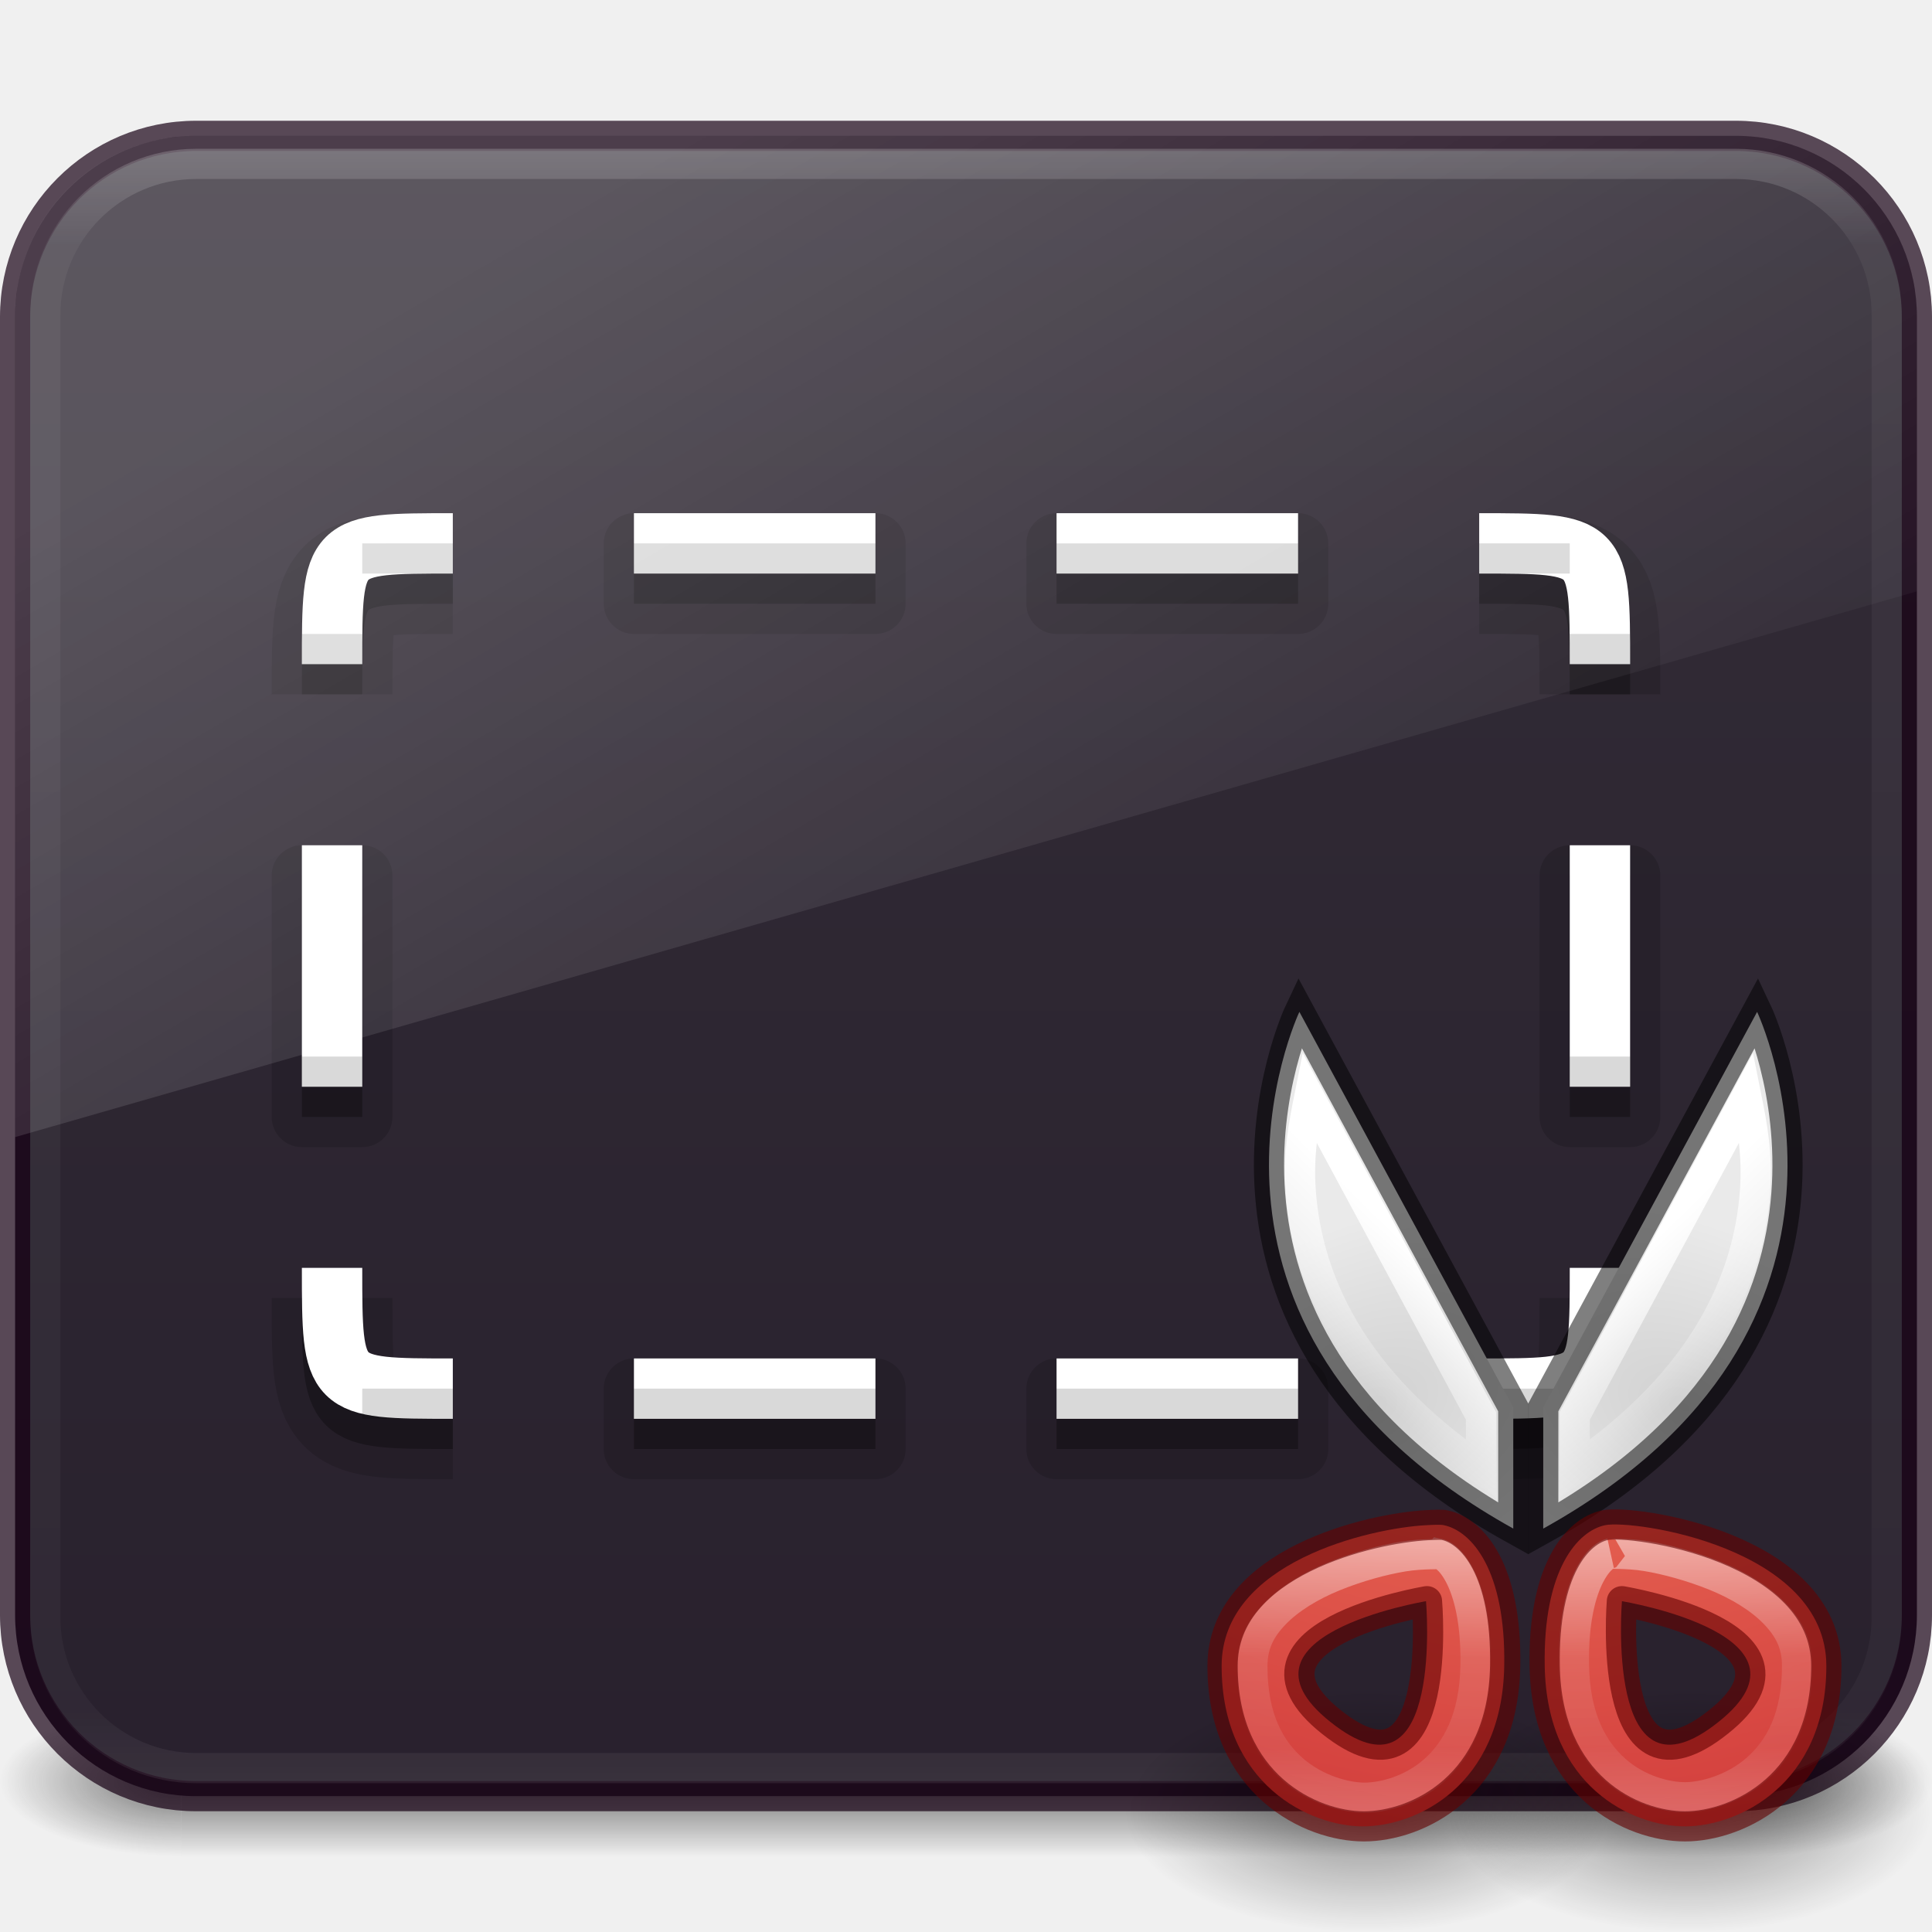
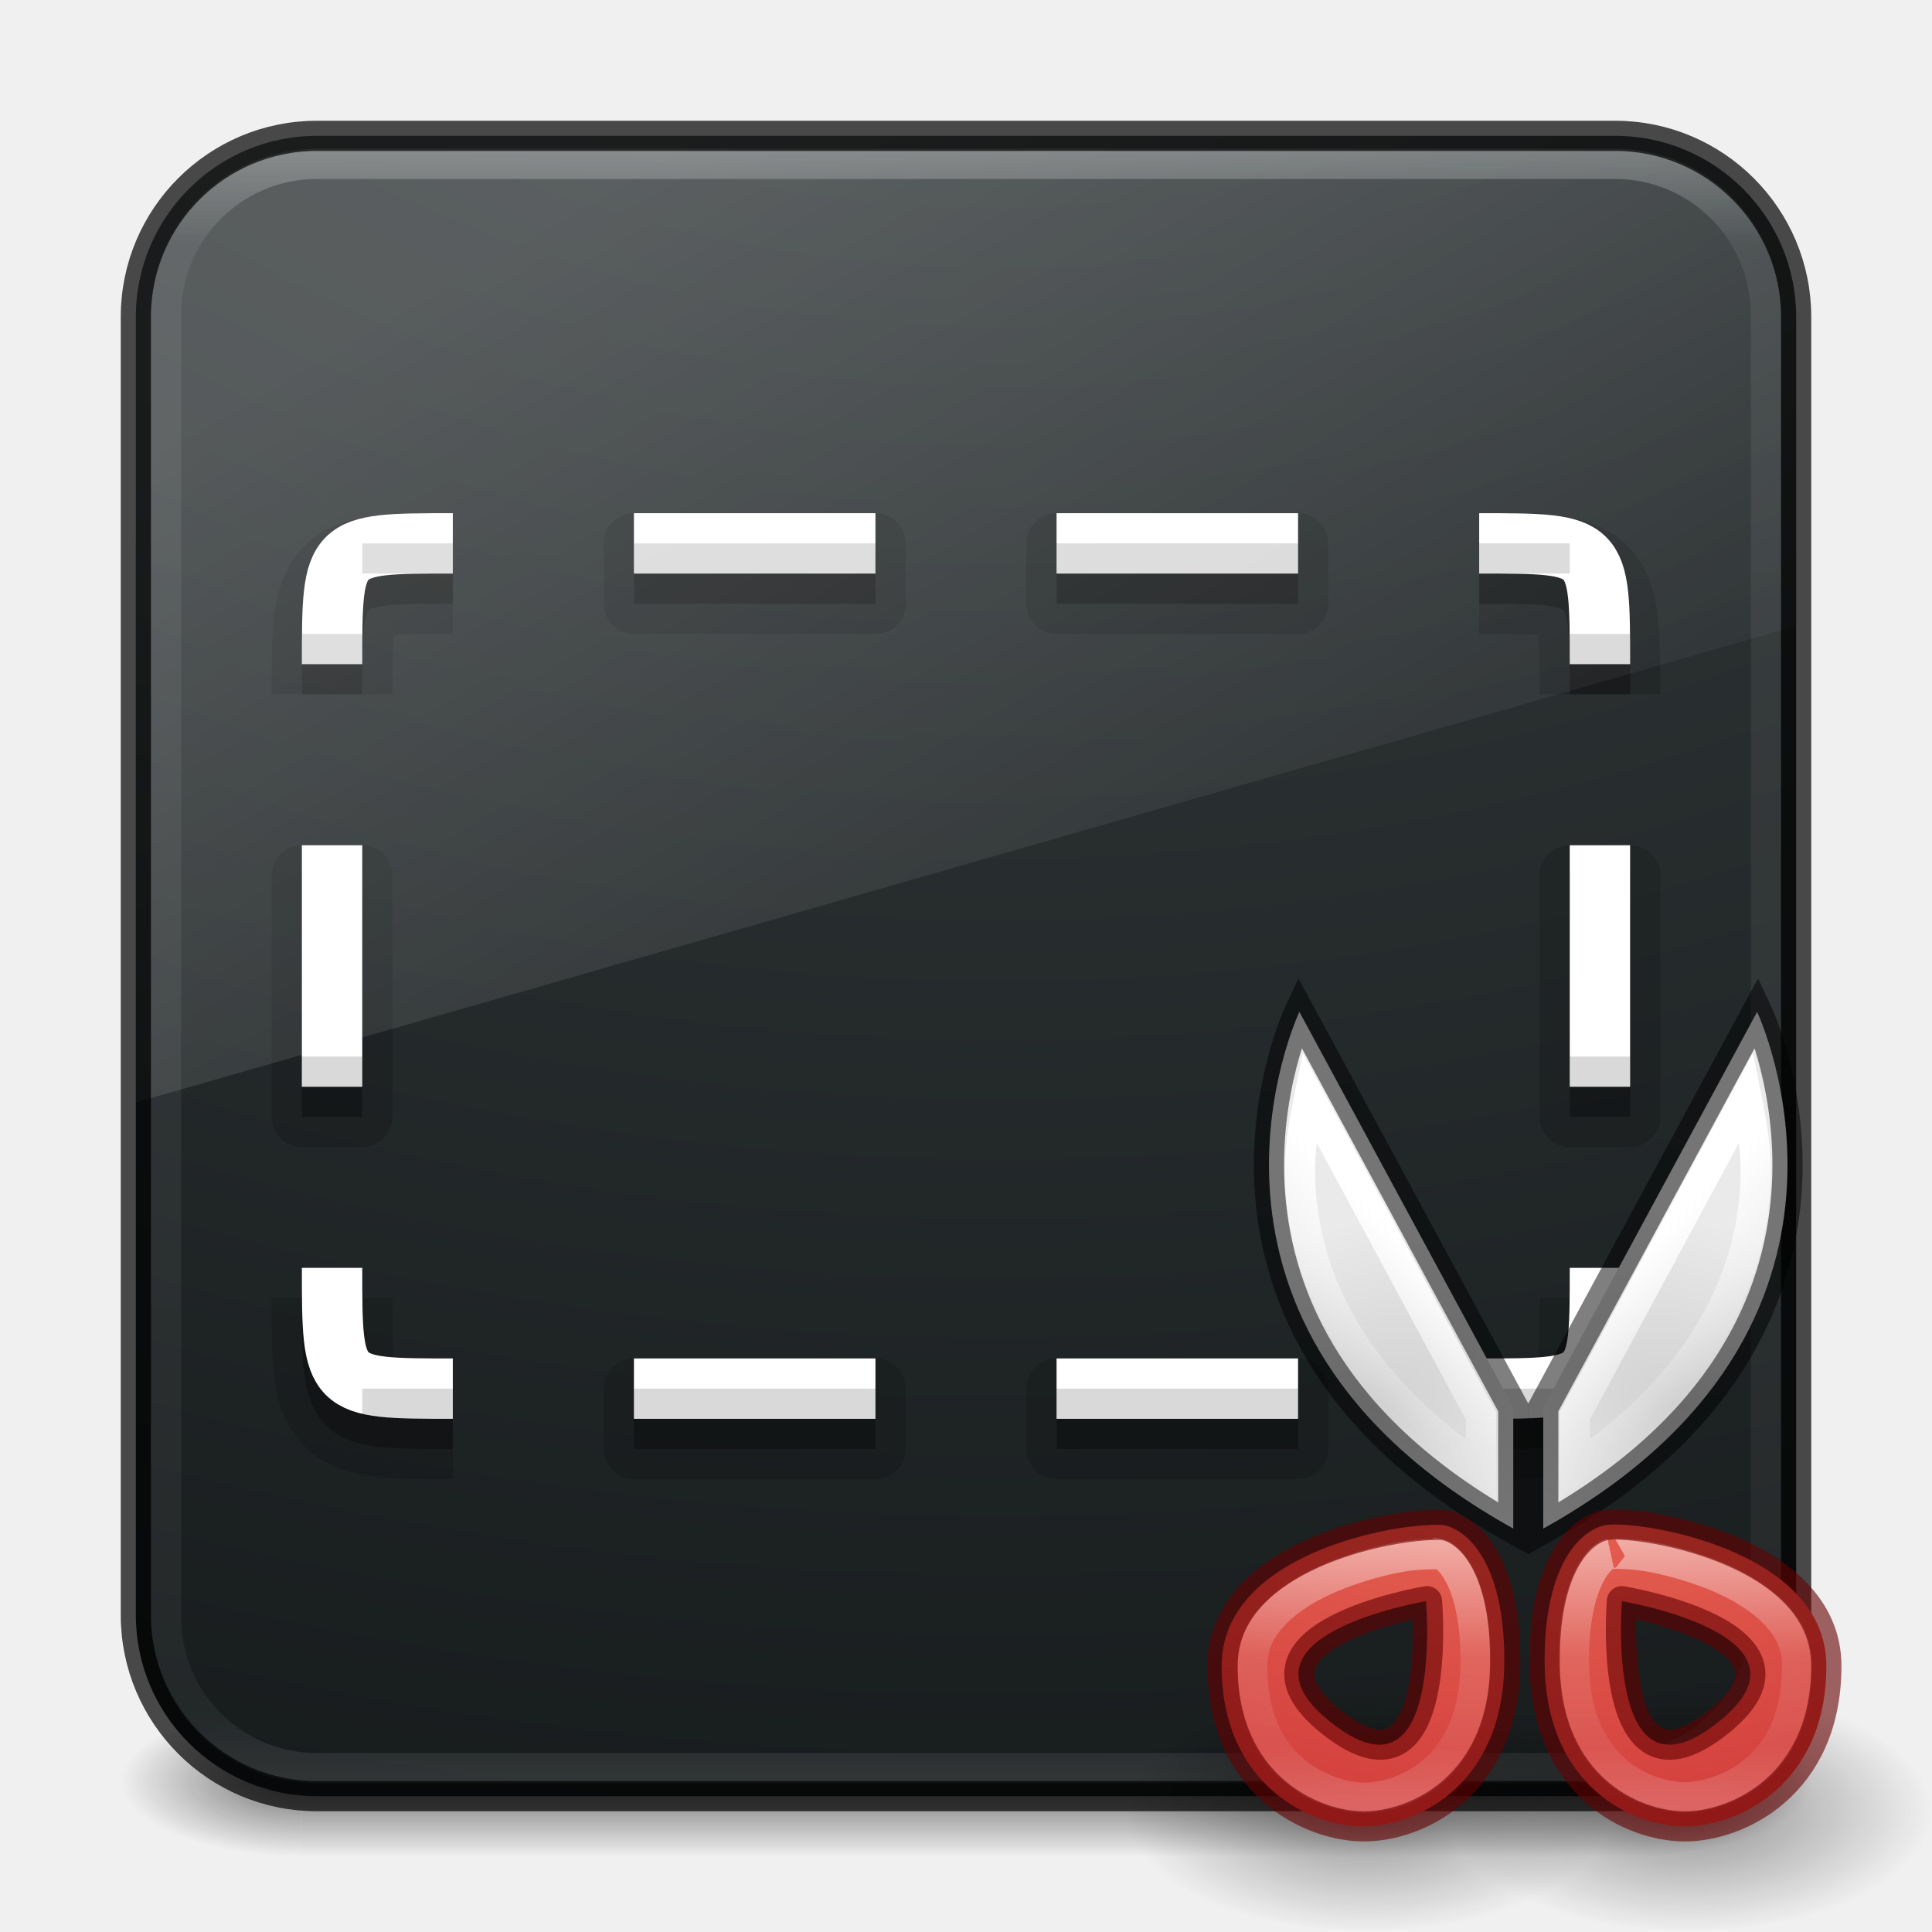
- <svg xmlns="http://www.w3.org/2000/svg" xmlns:xlink="http://www.w3.org/1999/xlink" id="svg4569" height="64" width="64" version="1.0">
-   <defs id="defs4571">
+ <svg xmlns="http://www.w3.org/2000/svg" xmlns:xlink="http://www.w3.org/1999/xlink" version="1.1" width="64" height="64" id="svg4161">
+   <defs id="defs4163">
+     <linearGradient x1="24" y1="5" x2="24" y2="43" id="linearGradient3180" xlink:href="#linearGradient3924-2-2-5-8" gradientUnits="userSpaceOnUse" gradientTransform="matrix(1.432432,0,0,1.436283,-2.378381,-2.470778)" />
+     <linearGradient id="linearGradient3924-2-2-5-8">
+       <stop id="stop3926-9-4-9-6" style="stop-color:#ffffff;stop-opacity:1" offset="0" />
+       <stop id="stop3928-9-8-6-5" style="stop-color:#ffffff;stop-opacity:0.235" offset="0.063" />
+       <stop id="stop3930-3-5-1-7" style="stop-color:#ffffff;stop-opacity:0.157" offset="0.951" />
+       <stop id="stop3932-8-0-4-8" style="stop-color:#ffffff;stop-opacity:0.392" offset="1" />
+     </linearGradient>
+     <radialGradient cx="6.953" cy="9.957" r="12.672" fx="6.953" fy="9.957" id="radialGradient3988-3" xlink:href="#linearGradient2867-449-88-871-390-598-476-591-434-148-57-177-8-3-3-6-4-8-8-8-5-7-8" gradientUnits="userSpaceOnUse" gradientTransform="matrix(0,8.37415,-10.28078,0,135.5389,-79.76307)" />
+     <linearGradient id="linearGradient3688-166-749-4-0-3-8">
+       <stop id="stop2883-4-0-1-8" style="stop-color:#181818;stop-opacity:1" offset="0" />
+       <stop id="stop2885-9-2-9-6" style="stop-color:#181818;stop-opacity:0" offset="1" />
+     </linearGradient>
+     <linearGradient id="linearGradient3702-501-757-8-4-1-1">
+       <stop id="stop2895-8-9-9-1" style="stop-color:#181818;stop-opacity:0" offset="0" />
+       <stop id="stop2897-7-8-7-7" style="stop-color:#181818;stop-opacity:1" offset="0.5" />
+       <stop id="stop2899-4-5-1-5" style="stop-color:#181818;stop-opacity:0" offset="1" />
+     </linearGradient>
+     <linearGradient id="linearGradient2867-449-88-871-390-598-476-591-434-148-57-177-8-3-3-6-4-8-8-8-5-7-8">
+       <stop id="stop3750-1-0-7-6-6-1-3-9-3-9-2" style="stop-color:#404648;stop-opacity:1" offset="0" />
+       <stop id="stop3754-1-8-5-2-7-6-7-1-9-1-0" style="stop-color:#0c1011;stop-opacity:1" offset="1" />
+     </linearGradient>
+     <radialGradient cx="4.993" cy="43.5" r="2.5" fx="4.993" fy="43.5" id="radialGradient3337-2-2-3" xlink:href="#linearGradient3688-166-749-4-0-3-8" gradientUnits="userSpaceOnUse" gradientTransform="matrix(2.404541,0,0,1,41.98575,15.5)" />
+     <radialGradient cx="4.993" cy="43.5" r="2.5" fx="4.993" fy="43.5" id="radialGradient3339-1-4-5" xlink:href="#linearGradient3688-166-749-4-0-3-8" gradientUnits="userSpaceOnUse" gradientTransform="matrix(2.404541,0,0,1,-22.01424,-102.5)" />
+     <linearGradient x1="25.058" y1="47.028" x2="25.058" y2="39.999" id="linearGradient6394" xlink:href="#linearGradient3702-501-757-8-4-1-1" gradientUnits="userSpaceOnUse" gradientTransform="matrix(1.571429,0,0,0.7142857,-5.714285,27.92857)" />
+     <radialGradient gradientTransform="matrix(0.7549071,0,0,0.377588,-1.992131,58.25133)" gradientUnits="userSpaceOnUse" xlink:href="#linearGradient8838" id="radialGradient4443" fy="4.625" fx="62.625" r="10.625" cy="4.625" cx="62.625" />
+     <linearGradient id="linearGradient8838">
+       <stop offset="0" style="stop-color:#000000;stop-opacity:1" id="stop8840" />
+       <stop offset="1" style="stop-color:#000000;stop-opacity:0" id="stop8842" />
+     </linearGradient>
+     <radialGradient gradientTransform="matrix(0.7549071,0,0,0.377588,8.702386,58.25133)" gradientUnits="userSpaceOnUse" xlink:href="#linearGradient8838" id="radialGradient4440" fy="4.625" fx="62.625" r="10.625" cy="4.625" cx="62.625" />
+     <radialGradient r="3.527" fy="1039.7" fx="15" cy="1039.7" cx="15" gradientTransform="matrix(-0.7581161,-1.516762,-2.274322,1.137577,2421.339,-1113.363)" gradientUnits="userSpaceOnUse" id="radialGradient3125" xlink:href="#linearGradient3764" />
+     <linearGradient id="linearGradient3764">
+       <stop offset="0" style="stop-color:#d1d1d1;stop-opacity:1" id="stop3766" />
+       <stop offset="1" style="stop-color:#eaeaea;stop-opacity:1" id="stop3768" />
+     </linearGradient>
+     <linearGradient y2="43" x2="59" y1="40" x1="56" gradientUnits="userSpaceOnUse" id="linearGradient3127" xlink:href="#linearGradient4685-6" />
+     <linearGradient id="linearGradient4685-6">
+       <stop offset="0" style="stop-color:#ffffff;stop-opacity:1" id="stop4687-7" />
+       <stop offset="1" style="stop-color:#ffffff;stop-opacity:0" id="stop4689-3" />
+     </linearGradient>
+     <radialGradient r="3.527" fy="1039.7" fx="15" cy="1039.7" cx="15" gradientTransform="matrix(0.7581161,-1.516762,2.274322,1.137577,-2320.005,-1113.363)" gradientUnits="userSpaceOnUse" id="radialGradient3129" xlink:href="#linearGradient3764" />
+     <radialGradient r="12.672" fy="9.994" fx="8.276" cy="9.994" cx="8.276" gradientTransform="matrix(0,3.561354,-4.372204,0,94.71793,9.730338)" gradientUnits="userSpaceOnUse" id="radialGradient3139" xlink:href="#linearGradient3242-7" />
+     <linearGradient id="linearGradient3242-7">
+       <stop id="stop3244-6" style="stop-color:#f89b7e;stop-opacity:1" offset="0" />
+       <stop id="stop3246-7" style="stop-color:#e35d4f;stop-opacity:1" offset="0.262" />
+       <stop id="stop3248-8" style="stop-color:#c6262e;stop-opacity:1" offset="0.661" />
+       <stop id="stop3250-6" style="stop-color:#690b2c;stop-opacity:1" offset="1" />
+     </linearGradient>
+     <linearGradient y2="72.33" x2="61.183" y1="64.032" x1="61.147" gradientTransform="matrix(1.036845,0,-0.00451336,1.084599,-6.11049,-18.44944)" gradientUnits="userSpaceOnUse" id="linearGradient3142" xlink:href="#linearGradient4917" />
    <linearGradient id="linearGradient4917">
      <stop offset="0" style="stop-color:#ffffff;stop-opacity:1" id="stop4919" />
      <stop offset="0.444" style="stop-color:#ffffff;stop-opacity:0.235" id="stop4921" />
      <stop offset="0.778" style="stop-color:#ffffff;stop-opacity:0.157" id="stop4923" />
      <stop offset="1" style="stop-color:#ffffff;stop-opacity:0.392" id="stop4925" />
    </linearGradient>
-     <linearGradient id="linearGradient4685">
-       <stop offset="0" style="stop-color:#ffffff;stop-opacity:1" id="stop4687" />
-       <stop offset="1" style="stop-color:#ffffff;stop-opacity:0" id="stop4689" />
-     </linearGradient>
-     <linearGradient id="outerBackgroundGradient-5-0">
-       <stop offset="0" style="stop-color:#261e2b;stop-opacity:1" id="stop3864-8-6-4" />
-       <stop offset="1" style="stop-color:#352f39;stop-opacity:1" id="stop3866-9-1-86" />
-     </linearGradient>
-     <linearGradient id="linearGradient3764">
-       <stop offset="0" style="stop-color:#d1d1d1;stop-opacity:1" id="stop3766" />
-       <stop offset="1" style="stop-color:#eaeaea;stop-opacity:1" id="stop3768" />
-     </linearGradient>
-     <linearGradient id="linearGradient8838">
-       <stop offset="0" style="stop-color:#000000;stop-opacity:1" id="stop8840" />
-       <stop offset="1" style="stop-color:#000000;stop-opacity:0" id="stop8842" />
-     </linearGradient>
-     <radialGradient gradientTransform="matrix(0.7549071,0,0,0.377588,8.702386,58.25133)" gradientUnits="userSpaceOnUse" xlink:href="#linearGradient8838" id="radialGradient4440" fy="4.625" fx="62.625" r="10.625" cy="4.625" cx="62.625" />
-     <radialGradient gradientTransform="matrix(0.7549071,0,0,0.377588,-1.992131,58.25133)" gradientUnits="userSpaceOnUse" xlink:href="#linearGradient8838" id="radialGradient4443" fy="4.625" fx="62.625" r="10.625" cy="4.625" cx="62.625" />
-     <linearGradient id="linearGradient4685-6">
-       <stop offset="0" style="stop-color:#ffffff;stop-opacity:1" id="stop4687-7" />
-       <stop offset="1" style="stop-color:#ffffff;stop-opacity:0" id="stop4689-3" />
-     </linearGradient>
-     <linearGradient id="linearGradient4917-1">
-       <stop offset="0" style="stop-color:#ffffff;stop-opacity:1" id="stop4919-1" />
-       <stop offset="0.444" style="stop-color:#ffffff;stop-opacity:0.235" id="stop4921-5" />
-       <stop offset="0.778" style="stop-color:#ffffff;stop-opacity:0.157" id="stop4923-1" />
-       <stop offset="1" style="stop-color:#ffffff;stop-opacity:0.392" id="stop4925-2" />
-     </linearGradient>
-     <linearGradient id="linearGradient3242-7">
-       <stop id="stop3244-6" style="stop-color:#f89b7e;stop-opacity:1" offset="0" />
-       <stop id="stop3246-7" style="stop-color:#e35d4f;stop-opacity:1" offset="0.262" />
-       <stop id="stop3248-8" style="stop-color:#c6262e;stop-opacity:1" offset="0.661" />
-       <stop id="stop3250-6" style="stop-color:#690b2c;stop-opacity:1" offset="1" />
-     </linearGradient>
-     <radialGradient r="3.527" fy="1039.7" fx="15" cy="1039.7" cx="15" gradientTransform="matrix(-0.7581161,-1.516762,-2.274322,1.137577,2421.339,-1113.363)" gradientUnits="userSpaceOnUse" id="radialGradient3125" xlink:href="#linearGradient3764" />
-     <linearGradient y2="43" x2="59" y1="40" x1="56" gradientUnits="userSpaceOnUse" id="linearGradient3127" xlink:href="#linearGradient4685-6" />
-     <radialGradient r="3.527" fy="1039.7" fx="15" cy="1039.7" cx="15" gradientTransform="matrix(0.7581161,-1.516762,2.274322,1.137577,-2320.005,-1113.363)" gradientUnits="userSpaceOnUse" id="radialGradient3129" xlink:href="#linearGradient3764" />
-     <linearGradient y2="43" x2="59" y1="40" x1="56" gradientUnits="userSpaceOnUse" id="linearGradient3131" xlink:href="#linearGradient4685" />
-     <radialGradient r="12.672" fy="9.994" fx="8.276" cy="9.994" cx="8.276" gradientTransform="matrix(0,3.561354,-4.372204,0,94.71793,9.730338)" gradientUnits="userSpaceOnUse" id="radialGradient3139" xlink:href="#linearGradient3242-7" />
-     <linearGradient y2="72.33" x2="61.183" y1="64.032" x1="61.147" gradientTransform="matrix(1.036845,0,-0.00451336,1.084599,-6.11049,-18.44944)" gradientUnits="userSpaceOnUse" id="linearGradient3142" xlink:href="#linearGradient4917" />
-     <linearGradient y2="72.33" x2="61.183" y1="64.032" x1="61.147" gradientTransform="matrix(1.036845,0,-0.00451336,1.084599,-6.11049,-18.44944)" gradientUnits="userSpaceOnUse" id="linearGradient3145" xlink:href="#linearGradient4917-1" />
-     <linearGradient x1="24" y1="5" x2="24" y2="43" id="linearGradient3381-5-4" xlink:href="#linearGradient3924-2-2-5-8" gradientUnits="userSpaceOnUse" gradientTransform="matrix(1.648649,0,0,1.436283,-7.567569,-2.470778)" />
-     <linearGradient id="linearGradient3924-2-2-5-8">
-       <stop id="stop3926-9-4-9-6" style="stop-color:#ffffff;stop-opacity:1" offset="0" />
-       <stop id="stop3928-9-8-6-5" style="stop-color:#ffffff;stop-opacity:0.235" offset="0.063" />
-       <stop id="stop3930-3-5-1-7" style="stop-color:#ffffff;stop-opacity:0.157" offset="0.951" />
-       <stop id="stop3932-8-0-4-8" style="stop-color:#ffffff;stop-opacity:0.392" offset="1" />
-     </linearGradient>
-     <linearGradient x1="25.058" y1="47.028" x2="25.058" y2="39.999" id="linearGradient6394" xlink:href="#linearGradient3702-501-757-8-4-1-1" gradientUnits="userSpaceOnUse" gradientTransform="matrix(1.857143,0,0,0.7142857,-12.57143,27.92857)" />
-     <linearGradient id="linearGradient3702-501-757-8-4-1-1">
-       <stop id="stop2895-8-9-9-1" style="stop-color:#181818;stop-opacity:0" offset="0" />
-       <stop id="stop2897-7-8-7-7" style="stop-color:#181818;stop-opacity:1" offset="0.5" />
-       <stop id="stop2899-4-5-1-5" style="stop-color:#181818;stop-opacity:0" offset="1" />
-     </linearGradient>
-     <radialGradient cx="4.993" cy="43.5" r="2.5" fx="4.993" fy="43.5" id="radialGradient3339-1-4" xlink:href="#linearGradient3688-464-309-9-2-4-2" gradientUnits="userSpaceOnUse" gradientTransform="matrix(2.404541,0,0,1,-18.01424,-102.5)" />
-     <linearGradient id="linearGradient3688-464-309-9-2-4-2">
-       <stop id="stop2889-7-9-6-9" style="stop-color:#181818;stop-opacity:1" offset="0" />
-       <stop id="stop2891-6-6-1-7" style="stop-color:#181818;stop-opacity:0" offset="1" />
-     </linearGradient>
-     <radialGradient cx="4.993" cy="43.5" r="2.5" fx="4.993" fy="43.5" id="radialGradient3337-2-2" xlink:href="#linearGradient3688-464-309-9-2-4-2" gradientUnits="userSpaceOnUse" gradientTransform="matrix(2.404541,0,0,1,45.98575,15.5)" />
-     <linearGradient xlink:href="#outerBackgroundGradient-5-0" id="linearGradient1272-6" gradientUnits="userSpaceOnUse" gradientTransform="matrix(2.333333,0,0,2.037037,-136.8048,-122.6762)" x1="18.567" y1="95.481" x2="18.567" y2="57.831" />
-     <linearGradient xlink:href="#linearGradient4685" id="linearGradient2019" gradientUnits="userSpaceOnUse" gradientTransform="matrix(2.458657,0,0,2.149871,-19.49175,21.19897)" x1="10" y1="-3" x2="20" y2="12" />
+     <linearGradient xlink:href="#linearGradient4685-6" id="linearGradient2019" gradientUnits="userSpaceOnUse" gradientTransform="matrix(2.458657,0,0,2.149871,-19.49175,21.19897)" x1="10" y1="-3" x2="20" y2="12" />
+     <linearGradient xlink:href="#linearGradient4685-6" id="linearGradient1079" gradientUnits="userSpaceOnUse" x1="56" y1="40" x2="59" y2="43" />
+     <linearGradient xlink:href="#linearGradient4917" id="linearGradient1081" gradientUnits="userSpaceOnUse" gradientTransform="matrix(1.036845,0,-0.00451336,1.084599,-6.11049,-18.44944)" x1="61.147" y1="64.032" x2="61.183" y2="72.33" />
  </defs>
-   <g id="g3494">
-     <rect style="opacity:0.6;fill:url(#radialGradient3337-2-2);fill-opacity:1;stroke:none;stroke-width:1.062" id="rect2801-5-5-7-9" y="56.5" x="58" height="5" width="6" />
-     <rect style="opacity:0.6;fill:url(#radialGradient3339-1-4);fill-opacity:1;stroke:none;stroke-width:1.062" id="rect3696-3-0-3-7" transform="scale(-1)" y="-61.5" x="-6" height="5" width="6" />
-     <rect style="opacity:0.6;fill:url(#linearGradient6394);fill-opacity:1;stroke:none;stroke-width:1.062" id="rect3700-5-6-8-4" y="56.5" x="6" height="5" width="52" />
+   <g id="g866">
+     <rect style="opacity:0.6;fill:url(#radialGradient3337-2-2-3);fill-opacity:1;stroke:none;stroke-width:1.062" id="rect2801-5-5-7-9" y="56.5" x="54" height="5" width="6" />
+     <rect style="opacity:0.6;fill:url(#radialGradient3339-1-4-5);fill-opacity:1;stroke:none;stroke-width:1.062" id="rect3696-3-0-3-7" transform="scale(-1)" y="-61.5" x="-10" height="5" width="6" />
+     <rect style="opacity:0.6;fill:url(#linearGradient6394);fill-opacity:1;stroke:none;stroke-width:1.062" id="rect3700-5-6-8-4" y="56.5" x="10" height="5" width="44" />
  </g>
-   <rect style="color:#000000;display:inline;overflow:visible;visibility:visible;fill:url(#linearGradient1272-6);fill-opacity:1;fill-rule:nonzero;stroke:#170014;stroke-width:1;stroke-opacity:0.7;marker:none;enable-background:accumulate;font-variation-settings:normal;opacity:1;vector-effect:none;stroke-linecap:butt;stroke-linejoin:miter;stroke-miterlimit:4;stroke-dasharray:none;stroke-dashoffset:0;-inkscape-stroke:none;stop-color:#000000;stop-opacity:1" id="rect5505-21-1-5" y="4.5" x="0.5" ry="6" rx="6" height="55" width="63" />
-   <rect style="opacity:0.2;fill:none;stroke:url(#linearGradient3381-5-4);stroke-width:1;stroke-linecap:round;stroke-linejoin:round;stroke-miterlimit:4;stroke-dasharray:none;stroke-dashoffset:0;stroke-opacity:1" id="rect6741-5-0-2-3-6" y="5.429" x="1.5" ry="5" height="53.142" width="61" rx="5" />
+   <rect style="color:#000000;display:inline;overflow:visible;visibility:visible;opacity:1;fill:url(#radialGradient3988-3);fill-opacity:1;fill-rule:nonzero;stroke:none;stroke-width:1;marker:none;enable-background:accumulate" id="rect5505-21-3-8-5-2" y="4.5" x="4.5" ry="6" rx="6" height="55" width="55" />
+   <rect style="opacity:0.3;fill:none;stroke:url(#linearGradient3180);stroke-width:1;stroke-linecap:round;stroke-linejoin:round;stroke-miterlimit:4;stroke-dasharray:none;stroke-dashoffset:0;stroke-opacity:1" id="rect6741-5-0-2-3" y="5.429" x="5.5" ry="5" rx="5" height="53.142" width="53" />
  <g id="g2822" transform="translate(0,-0.9997523)" style="opacity:0.15">
    <path id="path2387-7-3" style="fill:none;stroke:#000000;stroke-width:4;stroke-linecap:butt;stroke-linejoin:miter;stroke-miterlimit:4;stroke-dasharray:none;stroke-opacity:1" d="m 15,20 c -4,0 -4,0 -4,4 m 0,20 c 0,4 0,4 4,4 m 38,-24 c 0,-4 0,-4 -4,-4 m 0,28 c 4,0 4,0 4,-4" />
    <path id="path4577-1" style="fill:#000000;fill-opacity:1;fill-rule:evenodd;stroke:none" d="m 21,16 a 1,1 0 0 0 -1,1 v 2 a 1,1 0 0 0 1,1 h 8 a 1,1 0 0 0 1,-1 v -2 a 1,1 0 0 0 -1,-1 z m 14,0 a 1,1 0 0 0 -1,1 v 2 a 1,1 0 0 0 1,1 h 8 a 1,1 0 0 0 1,-1 V 17 A 1,1 0 0 0 43,16 Z M 10,27 a 1,1 0 0 0 -1,1 v 8 a 1,1 0 0 0 1,1 h 2 a 1,1 0 0 0 1,-1 v -8 a 1,1 0 0 0 -1,-1 z m 42,0 a 1,1 0 0 0 -1,1 v 8 a 1,1 0 0 0 1,1 h 2 a 1,1 0 0 0 1,-1 V 28 A 1,1 0 0 0 54,27 Z M 21,44 a 1,1 0 0 0 -1,1 v 2 a 1,1 0 0 0 1,1 h 8 a 1,1 0 0 0 1,-1 v -2 a 1,1 0 0 0 -1,-1 z m 14,0 a 1,1 0 0 0 -1,1 v 2 a 1,1 0 0 0 1,1 h 8 a 1,1 0 0 0 1,-1 v -2 a 1,1 0 0 0 -1,-1 z" transform="translate(0,2)" />
  </g>
  <g style="opacity:0.3;fill:#000000" id="g4587-1" transform="translate(0.395366,7.163307)">
    <path style="fill:none;stroke:#000000;stroke-width:2;stroke-linecap:butt;stroke-linejoin:miter;stroke-miterlimit:4;stroke-dasharray:none;stroke-opacity:1" id="path4585-4" d="m 48.605,39.837 c 4,0 4,0 4,-4" />
    <path style="fill:none;stroke:#000000;stroke-width:2;stroke-linecap:butt;stroke-linejoin:miter;stroke-miterlimit:4;stroke-dasharray:none;stroke-opacity:1" id="path4583-2" d="m 52.605,15.837 c 0,-4 0,-4 -4,-4" />
    <path style="fill:none;stroke:#000000;stroke-width:2;stroke-linecap:butt;stroke-linejoin:miter;stroke-miterlimit:4;stroke-dasharray:none;stroke-opacity:1" id="path4581-8" d="m 10.605,35.837 c 0,4 0,4 4,4" />
    <path style="fill:none;stroke:#000000;stroke-width:2;stroke-linecap:butt;stroke-linejoin:miter;stroke-miterlimit:4;stroke-dasharray:none;stroke-opacity:1" id="path2387-7-9" d="m 14.605,11.837 c -4,0 -4,0 -4,4" />
    <path style="fill:#000000;fill-opacity:1;fill-rule:evenodd;stroke:none" id="path4577-3" d="m 51.605,21.837 h 2 v 8 h -2 z" />
    <path style="fill:#000000;fill-opacity:1;fill-rule:evenodd;stroke:none" id="path4573-8" d="m 28.605,38.837 v 2 h -8 v -2 z" />
    <path style="fill:#000000;fill-opacity:1;fill-rule:evenodd;stroke:none" id="path4571-8" d="m 42.605,38.837 v 2 h -8 v -2 z" />
    <path style="fill:#000000;fill-opacity:1;fill-rule:evenodd;stroke:none" id="path4567-7" d="M 11.605,29.837 H 9.605 v -8 h 2 z" />
    <path style="fill:#000000;fill-opacity:1;fill-rule:evenodd;stroke:none" id="path4565-7" d="m 34.605,12.837 v -2 h 8 v 2 z" />
    <path style="fill:#000000;fill-opacity:1;fill-rule:evenodd;stroke:none" id="path2385-7" d="m 20.605,12.837 v -2 h 8 v 2 z" />
  </g>
-   <path id="path2387-7" style="opacity:1;fill:none;stroke:#ffffff;stroke-width:2;stroke-linecap:butt;stroke-linejoin:miter;stroke-miterlimit:4;stroke-dasharray:none;stroke-opacity:1" d="m 15,18 c -4,0 -4,0 -4,4 m 0,20 c 0,4 0,4 4,4 m 38,-24 c 0,-4 0,-4 -4,-4 m 0,28 c 4,0 4,0 4,-4" />
-   <path id="path4577" style="opacity:1;fill:#ffffff;fill-opacity:1;fill-rule:evenodd;stroke:none" d="M 21 17 L 21 19 L 29 19 L 29 17 L 21 17 z M 35 17 L 35 19 L 43 19 L 43 17 L 35 17 z M 10 28 L 10 36 L 12 36 L 12 28 L 10 28 z M 52 28 L 52 36 L 54 36 L 54 28 L 52 28 z M 21 45 L 21 47 L 29 47 L 29 45 L 21 45 z M 35 45 L 35 47 L 43 47 L 43 45 L 35 45 z " />
-   <path id="rect2978" style="font-variation-settings:normal;opacity:0.15;fill:#000000;fill-opacity:1;stroke:none;stroke-width:4;stroke-linecap:butt;stroke-linejoin:miter;stroke-miterlimit:4;stroke-dasharray:none;stroke-dashoffset:0;stroke-opacity:0.7;marker:none;stop-color:#000000;stop-opacity:1" d="M 12 18 L 12 19 L 15 19 L 15 18 L 12 18 z M 21 18 L 21 19 L 29 19 L 29 18 L 21 18 z M 35 18 L 35 19 L 43 19 L 43 18 L 35 18 z M 49 18 L 49 19 L 52 19 L 52 18 L 49 18 z M 10 21 L 10 22 L 12 22 L 12 21 L 10 21 z M 52 21 L 52 22 L 54 22 L 54 21 L 52 21 z M 10 35 L 10 36 L 12 36 L 12 35 L 10 35 z M 52 35 L 52 36 L 54 36 L 54 35 L 52 35 z M 12 46 L 12 47 L 15 47 L 15 46 L 12 46 z M 21 46 L 21 47 L 29 47 L 29 46 L 21 46 z M 35 46 L 35 47 L 43 47 L 43 46 L 35 46 z M 49 46 L 49 47 L 52 47 L 52 46 L 49 46 z " />
-   <path style="opacity:0.4;fill:url(#radialGradient4443);fill-opacity:1;fill-rule:evenodd;stroke:none;stroke-width:1;marker:none;visibility:visible;display:inline;overflow:visible" id="path8836" d="m 53.305,59.998 c 0,2.216 -3.591,4.012 -8.021,4.012 -4.43,0 -8.021,-1.796 -8.021,-4.012 0,-2.216 3.591,-4.012 8.021,-4.012 4.43,0 8.021,1.796 8.021,4.012 l 0,0 z" />
-   <path style="opacity:0.4;fill:url(#radialGradient4440);fill-opacity:1;fill-rule:evenodd;stroke:none;stroke-width:1;marker:none;visibility:visible;display:inline;overflow:visible" id="path4007" d="m 63.999,59.998 c 0,2.216 -3.591,4.012 -8.021,4.012 -4.43,0 -8.021,-1.796 -8.021,-4.012 0,-2.216 3.591,-4.012 8.021,-4.012 4.43,0 8.021,1.796 8.021,4.012 l 0,0 z" />
-   <g transform="translate(-0.178317,0)" id="g3115">
-     <g id="g3106" transform="translate(0.272999,0)">
+   <path id="path2387-7" style="fill:none;stroke:#ffffff;stroke-width:2;stroke-linecap:butt;stroke-linejoin:miter;stroke-miterlimit:4;stroke-dasharray:none;stroke-opacity:1" d="m 15,18 c -4,0 -4,0 -4,4 m 0,20 c 0,4 0,4 4,4 m 38,-24 c 0,-4 0,-4 -4,-4 m 0,28 c 4,0 4,0 4,-4" />
+   <path id="path4577" style="fill:#ffffff;fill-opacity:1;fill-rule:evenodd;stroke:none" d="m 21,17 v 2 h 8 v -2 z m 14,0 v 2 h 8 V 17 Z M 10,28 v 8 h 2 v -8 z m 42,0 v 8 h 2 V 28 Z M 21,45 v 2 h 8 v -2 z m 14,0 v 2 h 8 v -2 z" />
+   <path id="rect2978" style="font-variation-settings:normal;opacity:0.15;fill:#000000;fill-opacity:1;stroke:none;stroke-width:4;stroke-linecap:butt;stroke-linejoin:miter;stroke-miterlimit:4;stroke-dasharray:none;stroke-dashoffset:0;stroke-opacity:0.7;marker:none;stop-color:#000000" d="m 12,18 v 1 h 3 v -1 z m 9,0 v 1 h 8 v -1 z m 14,0 v 1 h 8 v -1 z m 14,0 v 1 h 3 v -1 z m -39,3 v 1 h 2 v -1 z m 42,0 v 1 h 2 V 21 Z M 10,35 v 1 h 2 v -1 z m 42,0 v 1 h 2 V 35 Z M 12,46 v 1 h 3 v -1 z m 9,0 v 1 h 8 v -1 z m 14,0 v 1 h 8 v -1 z m 14,0 v 1 h 3 v -1 z" />
+   <path id="rect3872-3-2" style="display:inline;opacity:0.2;fill:url(#linearGradient2019);fill-opacity:1;stroke:none;stroke-width:1.334" d="M 10.5 4.5 C 7.176 4.5 4.5 7.176 4.5 10.5 L 4.5 36.52 L 59.5 20.738 L 59.5 10.5 C 59.5 7.176 56.824 4.5 53.5 4.5 L 10.5 4.5 z " />
+   <rect style="color:#000000;display:inline;overflow:visible;visibility:visible;opacity:0.7;fill:none;stroke:#000000;stroke-width:1;stroke-linecap:round;stroke-linejoin:round;stroke-miterlimit:4;stroke-dasharray:none;stroke-dashoffset:0;stroke-opacity:1;marker:none;enable-background:accumulate" id="rect5505-21-3-8-9-1-1" y="4.5" x="4.5" ry="6" rx="6" height="55" width="55" />
+   <path style="display:inline;overflow:visible;visibility:visible;opacity:0.4;fill:url(#radialGradient4443);fill-opacity:1;fill-rule:evenodd;stroke:none;stroke-width:1;marker:none" id="path8836" d="m 53.305,59.998 c 0,2.216 -3.591,4.012 -8.021,4.012 -4.43,0 -8.021,-1.796 -8.021,-4.012 0,-2.216 3.591,-4.012 8.021,-4.012 4.43,0 8.021,1.796 8.021,4.012 z" />
+   <path style="display:inline;overflow:visible;visibility:visible;opacity:0.4;fill:url(#radialGradient4440);fill-opacity:1;fill-rule:evenodd;stroke:none;stroke-width:1;marker:none" id="path4007" d="m 63.999,59.998 c 0,2.216 -3.591,4.012 -8.021,4.012 -4.43,0 -8.021,-1.796 -8.021,-4.012 0,-2.216 3.591,-4.012 8.021,-4.012 4.43,0 8.021,1.796 8.021,4.012 z" />
+   <g transform="translate(-0.178317)" id="g3115">
+     <g id="g3106" transform="translate(0.272999)">
      <path style="fill:url(#radialGradient3125);fill-opacity:1;stroke:none" id="path3782" d="M 50.034,46.625 42.949,33.519 c 0,0 -4.946,10.431 7.085,17.117 z" />
-       <path transform="matrix(-1,0,0,1,101.3083,0)" style="fill:none;stroke:url(#linearGradient3127);stroke-width:1px;stroke-linecap:butt;stroke-linejoin:miter;stroke-opacity:1" id="path4683-6" d="m 58.031,36.344 -5.688,10.562 0,1.75 C 56.705,45.684 58.099,42.311 58.312,39.5 58.409,38.238 58.213,37.251 58.031,36.344 z" />
+       <path transform="matrix(-1,0,0,1,101.3083,0)" style="fill:none;stroke:url(#linearGradient1079);stroke-width:1px;stroke-linecap:butt;stroke-linejoin:miter;stroke-opacity:1" id="path4683-6" d="m 58.031,36.344 -5.688,10.562 v 1.75 C 56.705,45.684 58.099,42.311 58.312,39.5 58.409,38.238 58.213,37.251 58.031,36.344 Z" />
      <path style="opacity:0.5;fill:none;stroke:#000000;stroke-width:1px;stroke-linecap:butt;stroke-linejoin:miter;stroke-opacity:1" id="path3782-0" d="M 50.034,46.625 42.949,33.519 c 0,0 -4.946,10.431 7.085,17.117 z" />
    </g>
    <g id="g3101">
      <path style="fill:url(#radialGradient3129);fill-opacity:1;stroke:none" id="path2990" d="m 51.3,46.625 7.085,-13.105 c 0,0 4.946,10.431 -7.085,17.117 z" />
-       <path style="fill:none;stroke:url(#linearGradient3131);stroke-width:1px;stroke-linecap:butt;stroke-linejoin:miter;stroke-opacity:1" id="path4683" d="m 58.031,36.344 -5.688,10.562 0,1.75 C 56.705,45.684 58.099,42.311 58.312,39.5 58.409,38.238 58.213,37.251 58.031,36.344 z" />
+       <path style="fill:none;stroke:url(#linearGradient3127);stroke-width:1px;stroke-linecap:butt;stroke-linejoin:miter;stroke-opacity:1" id="path4683" d="m 58.031,36.344 -5.688,10.562 v 1.75 C 56.705,45.684 58.099,42.311 58.312,39.5 58.409,38.238 58.213,37.251 58.031,36.344 Z" />
      <path style="opacity:0.5;fill:none;stroke:#000000;stroke-width:1px;stroke-linecap:butt;stroke-linejoin:miter;stroke-opacity:1" id="path2990-3" d="m 51.3,46.625 7.085,-13.105 c 0,0 4.946,10.431 -7.085,17.117 z" />
    </g>
  </g>
  <g transform="matrix(0.9984435,0,0,0.9944708,-0.06254414,0.1791281)" id="g3133">
-     <path style="color:#000000;fill:url(#radialGradient3139);fill-opacity:1;fill-rule:nonzero;stroke:none;stroke-width:1;marker:none;visibility:visible;display:inline;overflow:visible;enable-background:accumulate" d="m 47.375,50.625 c -1.845,0.098 -6.781,1.226 -6.781,4.688 0,3.956 2.933,5.344 4.688,5.344 1.755,0 4.619,-1.332 4.688,-5.344 0.054,-3.198 -1.085,-4.491 -2,-4.688 -0.114,-0.025 -0.33,-0.014 -0.594,0 z m 5.938,0 c -0.915,0.197 -2.054,1.49 -2,4.688 0.068,4.011 2.902,5.344 4.656,5.344 1.755,0 4.688,-1.387 4.688,-5.344 0,-3.957 -6.428,-4.884 -7.344,-4.688 z m -5.938,2.531 c 0,0 0.594,6.842 -3,4.156 -3.996,-2.987 3,-4.156 3,-4.156 z m 6.5,0 c 0,0 7.027,1.169 3.031,4.156 C 53.313,59.999 53.875,53.156 53.875,53.156 z" id="path3788" />
-     <path d="m 53.5,51.562 c -0.114,0.025 -0.395,0.161 -0.688,0.719 -0.293,0.558 -0.556,1.518 -0.531,3 0.03,1.781 0.635,2.841 1.375,3.5 0.74,0.659 1.679,0.906 2.312,0.906 0.623,0 1.618,-0.269 2.375,-0.938 0.757,-0.669 1.344,-1.697 1.344,-3.438 0,-0.728 -0.266,-1.248 -0.75,-1.75 -0.484,-0.502 -1.192,-0.933 -1.969,-1.25 C 56.192,51.996 55.357,51.767 54.688,51.656 54.018,51.545 53.35,51.595 53.5,51.562 z" id="path4799" style="opacity:0.5;color:#000000;fill:none;stroke:url(#linearGradient3142);stroke-width:1.004;stroke-linecap:butt;stroke-linejoin:miter;stroke-miterlimit:4;stroke-opacity:1;stroke-dasharray:none;stroke-dashoffset:0;marker:none;visibility:visible;display:inline;overflow:visible;enable-background:accumulate" />
-     <path d="m 53.469,51.562 c -0.114,0.025 -0.395,0.161 -0.688,0.719 -0.293,0.558 -0.556,1.518 -0.531,3 0.03,1.781 0.635,2.841 1.375,3.5 0.74,0.659 1.679,0.906 2.312,0.906 0.623,0 1.618,-0.269 2.375,-0.938 0.757,-0.669 1.344,-1.697 1.344,-3.438 0,-0.728 -0.266,-1.248 -0.75,-1.75 -0.484,-0.502 -1.192,-0.933 -1.969,-1.25 -0.777,-0.317 -1.612,-0.545 -2.281,-0.656 -0.669,-0.111 -1.337,-0.062 -1.188,-0.094 z" id="path4799-4" style="opacity:0.5;color:#000000;fill:none;stroke:url(#linearGradient3145);stroke-width:1.004;stroke-linecap:butt;stroke-linejoin:miter;stroke-miterlimit:4;stroke-opacity:1;stroke-dasharray:none;stroke-dashoffset:0;marker:none;visibility:visible;display:inline;overflow:visible;enable-background:accumulate" transform="matrix(-1,0,0,1,101.2684,0.0140868)" />
-     <path style="opacity:0.6;color:#000000;fill:none;stroke:#640000;stroke-width:1.004;stroke-linecap:round;stroke-linejoin:round;stroke-miterlimit:4;stroke-opacity:1;stroke-dasharray:none;stroke-dashoffset:0;marker:none;visibility:visible;display:inline;overflow:visible;enable-background:accumulate" d="m 47.406,50.625 c -1.845,0.098 -6.781,1.226 -6.781,4.688 0,3.956 2.933,5.344 4.688,5.344 1.755,0 4.619,-1.332 4.688,-5.344 0.054,-3.198 -1.085,-4.491 -2,-4.688 -0.114,-0.025 -0.33,-0.014 -0.594,0 z m 5.906,0 c -0.915,0.197 -2.054,1.49 -2,4.688 0.068,4.011 2.902,5.344 4.656,5.344 1.755,0 4.688,-1.387 4.688,-5.344 0,-3.957 -6.428,-4.884 -7.344,-4.688 z m -5.906,2.531 c 0,0 0.594,6.842 -3,4.156 -3.996,-2.987 3,-4.156 3,-4.156 z m 6.469,0 c 0,0 7.027,1.169 3.031,4.156 C 53.313,59.999 53.875,53.156 53.875,53.156 z" id="path3788-4" />
+     <path style="color:#000000;display:inline;overflow:visible;visibility:visible;fill:url(#radialGradient3139);fill-opacity:1;fill-rule:nonzero;stroke:none;stroke-width:1;marker:none;enable-background:accumulate" d="m 47.375,50.625 c -1.845,0.098 -6.781,1.226 -6.781,4.688 0,3.956 2.933,5.344 4.688,5.344 1.755,0 4.619,-1.332 4.688,-5.344 0.054,-3.198 -1.085,-4.491 -2,-4.688 -0.114,-0.025 -0.33,-0.014 -0.594,0 z m 5.938,0 c -0.915,0.197 -2.054,1.49 -2,4.688 0.068,4.011 2.902,5.344 4.656,5.344 1.755,0 4.688,-1.387 4.688,-5.344 0,-3.957 -6.428,-4.884 -7.344,-4.688 z m -5.938,2.531 c 0,0 0.594,6.842 -3,4.156 -3.996,-2.987 3,-4.156 3,-4.156 z m 6.5,0 c 0,0 7.027,1.169 3.031,4.156 C 53.313,59.999 53.875,53.156 53.875,53.156 Z" id="path3788" />
+     <path d="m 53.5,51.562 c -0.114,0.025 -0.395,0.161 -0.688,0.719 -0.293,0.558 -0.556,1.518 -0.531,3 0.03,1.781 0.635,2.841 1.375,3.5 0.74,0.659 1.679,0.906 2.312,0.906 0.623,0 1.618,-0.269 2.375,-0.938 0.757,-0.669 1.344,-1.697 1.344,-3.438 0,-0.728 -0.266,-1.248 -0.75,-1.75 -0.484,-0.502 -1.192,-0.933 -1.969,-1.25 C 56.192,51.996 55.357,51.767 54.688,51.656 54.018,51.545 53.35,51.595 53.5,51.562 Z" id="path4799" style="color:#000000;display:inline;overflow:visible;visibility:visible;opacity:0.5;fill:none;stroke:url(#linearGradient1081);stroke-width:1.004;stroke-linecap:butt;stroke-linejoin:miter;stroke-miterlimit:4;stroke-dasharray:none;stroke-dashoffset:0;stroke-opacity:1;marker:none;enable-background:accumulate" />
+     <path d="m 53.469,51.562 c -0.114,0.025 -0.395,0.161 -0.688,0.719 -0.293,0.558 -0.556,1.518 -0.531,3 0.03,1.781 0.635,2.841 1.375,3.5 0.74,0.659 1.679,0.906 2.312,0.906 0.623,0 1.618,-0.269 2.375,-0.938 0.757,-0.669 1.344,-1.697 1.344,-3.438 0,-0.728 -0.266,-1.248 -0.75,-1.75 -0.484,-0.502 -1.192,-0.933 -1.969,-1.25 -0.777,-0.317 -1.612,-0.545 -2.281,-0.656 -0.669,-0.111 -1.337,-0.062 -1.188,-0.094 z" id="path4799-4" style="color:#000000;display:inline;overflow:visible;visibility:visible;opacity:0.5;fill:none;stroke:url(#linearGradient3142);stroke-width:1.004;stroke-linecap:butt;stroke-linejoin:miter;stroke-miterlimit:4;stroke-dasharray:none;stroke-dashoffset:0;stroke-opacity:1;marker:none;enable-background:accumulate" transform="matrix(-1,0,0,1,101.2684,0.0140868)" />
+     <path style="color:#000000;display:inline;overflow:visible;visibility:visible;opacity:0.6;fill:none;stroke:#640000;stroke-width:1.004;stroke-linecap:round;stroke-linejoin:round;stroke-miterlimit:4;stroke-dasharray:none;stroke-dashoffset:0;stroke-opacity:1;marker:none;enable-background:accumulate" d="m 47.406,50.625 c -1.845,0.098 -6.781,1.226 -6.781,4.688 0,3.956 2.933,5.344 4.688,5.344 1.755,0 4.619,-1.332 4.688,-5.344 0.054,-3.198 -1.085,-4.491 -2,-4.688 -0.114,-0.025 -0.33,-0.014 -0.594,0 z m 5.906,0 c -0.915,0.197 -2.054,1.49 -2,4.688 0.068,4.011 2.902,5.344 4.656,5.344 1.755,0 4.688,-1.387 4.688,-5.344 0,-3.957 -6.428,-4.884 -7.344,-4.688 z m -5.906,2.531 c 0,0 0.594,6.842 -3,4.156 -3.996,-2.987 3,-4.156 3,-4.156 z m 6.469,0 c 0,0 7.027,1.169 3.031,4.156 C 53.313,59.999 53.875,53.156 53.875,53.156 Z" id="path3788-4" />
  </g>
-   <path id="rect3872-3-2" style="display:inline;opacity:0.2;fill:url(#linearGradient2019);fill-opacity:1;stroke:none;stroke-width:1.334" d="M 6.5 4.5 C 3.176 4.5 0.5 7.176 0.5 10.5 L 0.5 37.668 L 63.5 19.59 L 63.5 10.5 C 63.5 7.176 60.824 4.5 57.5 4.5 L 6.5 4.5 z " />
</svg>
